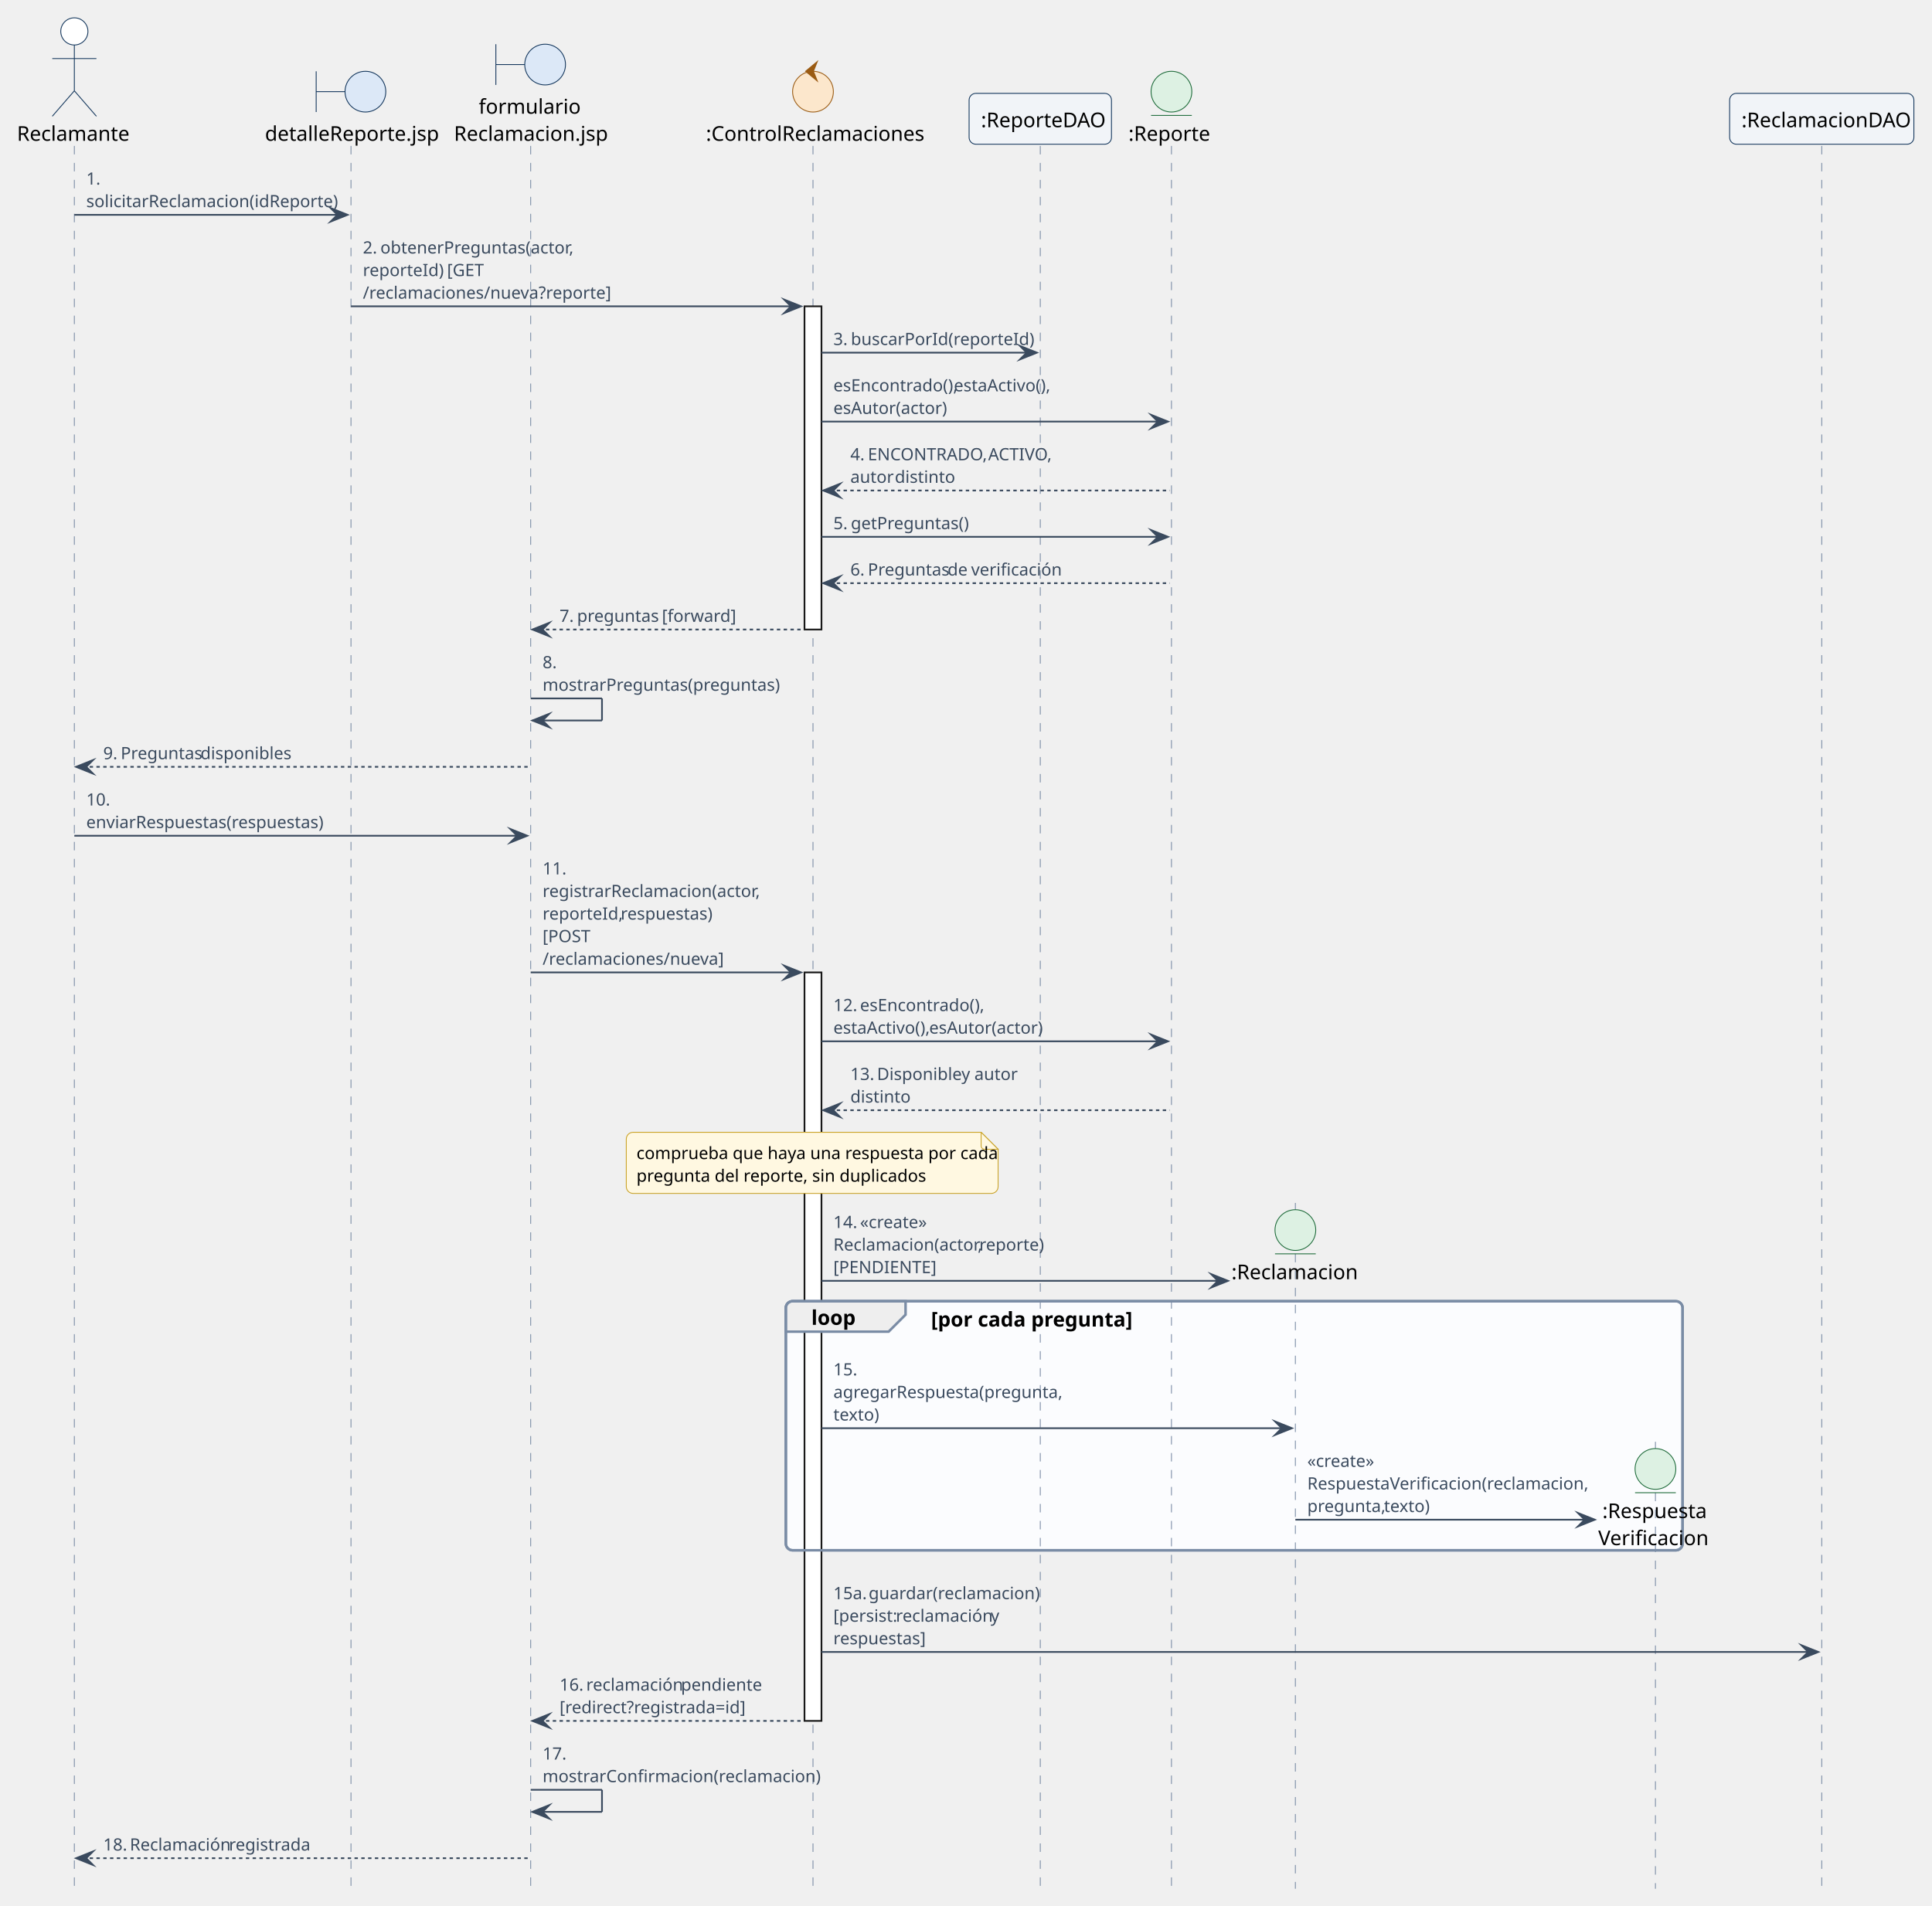
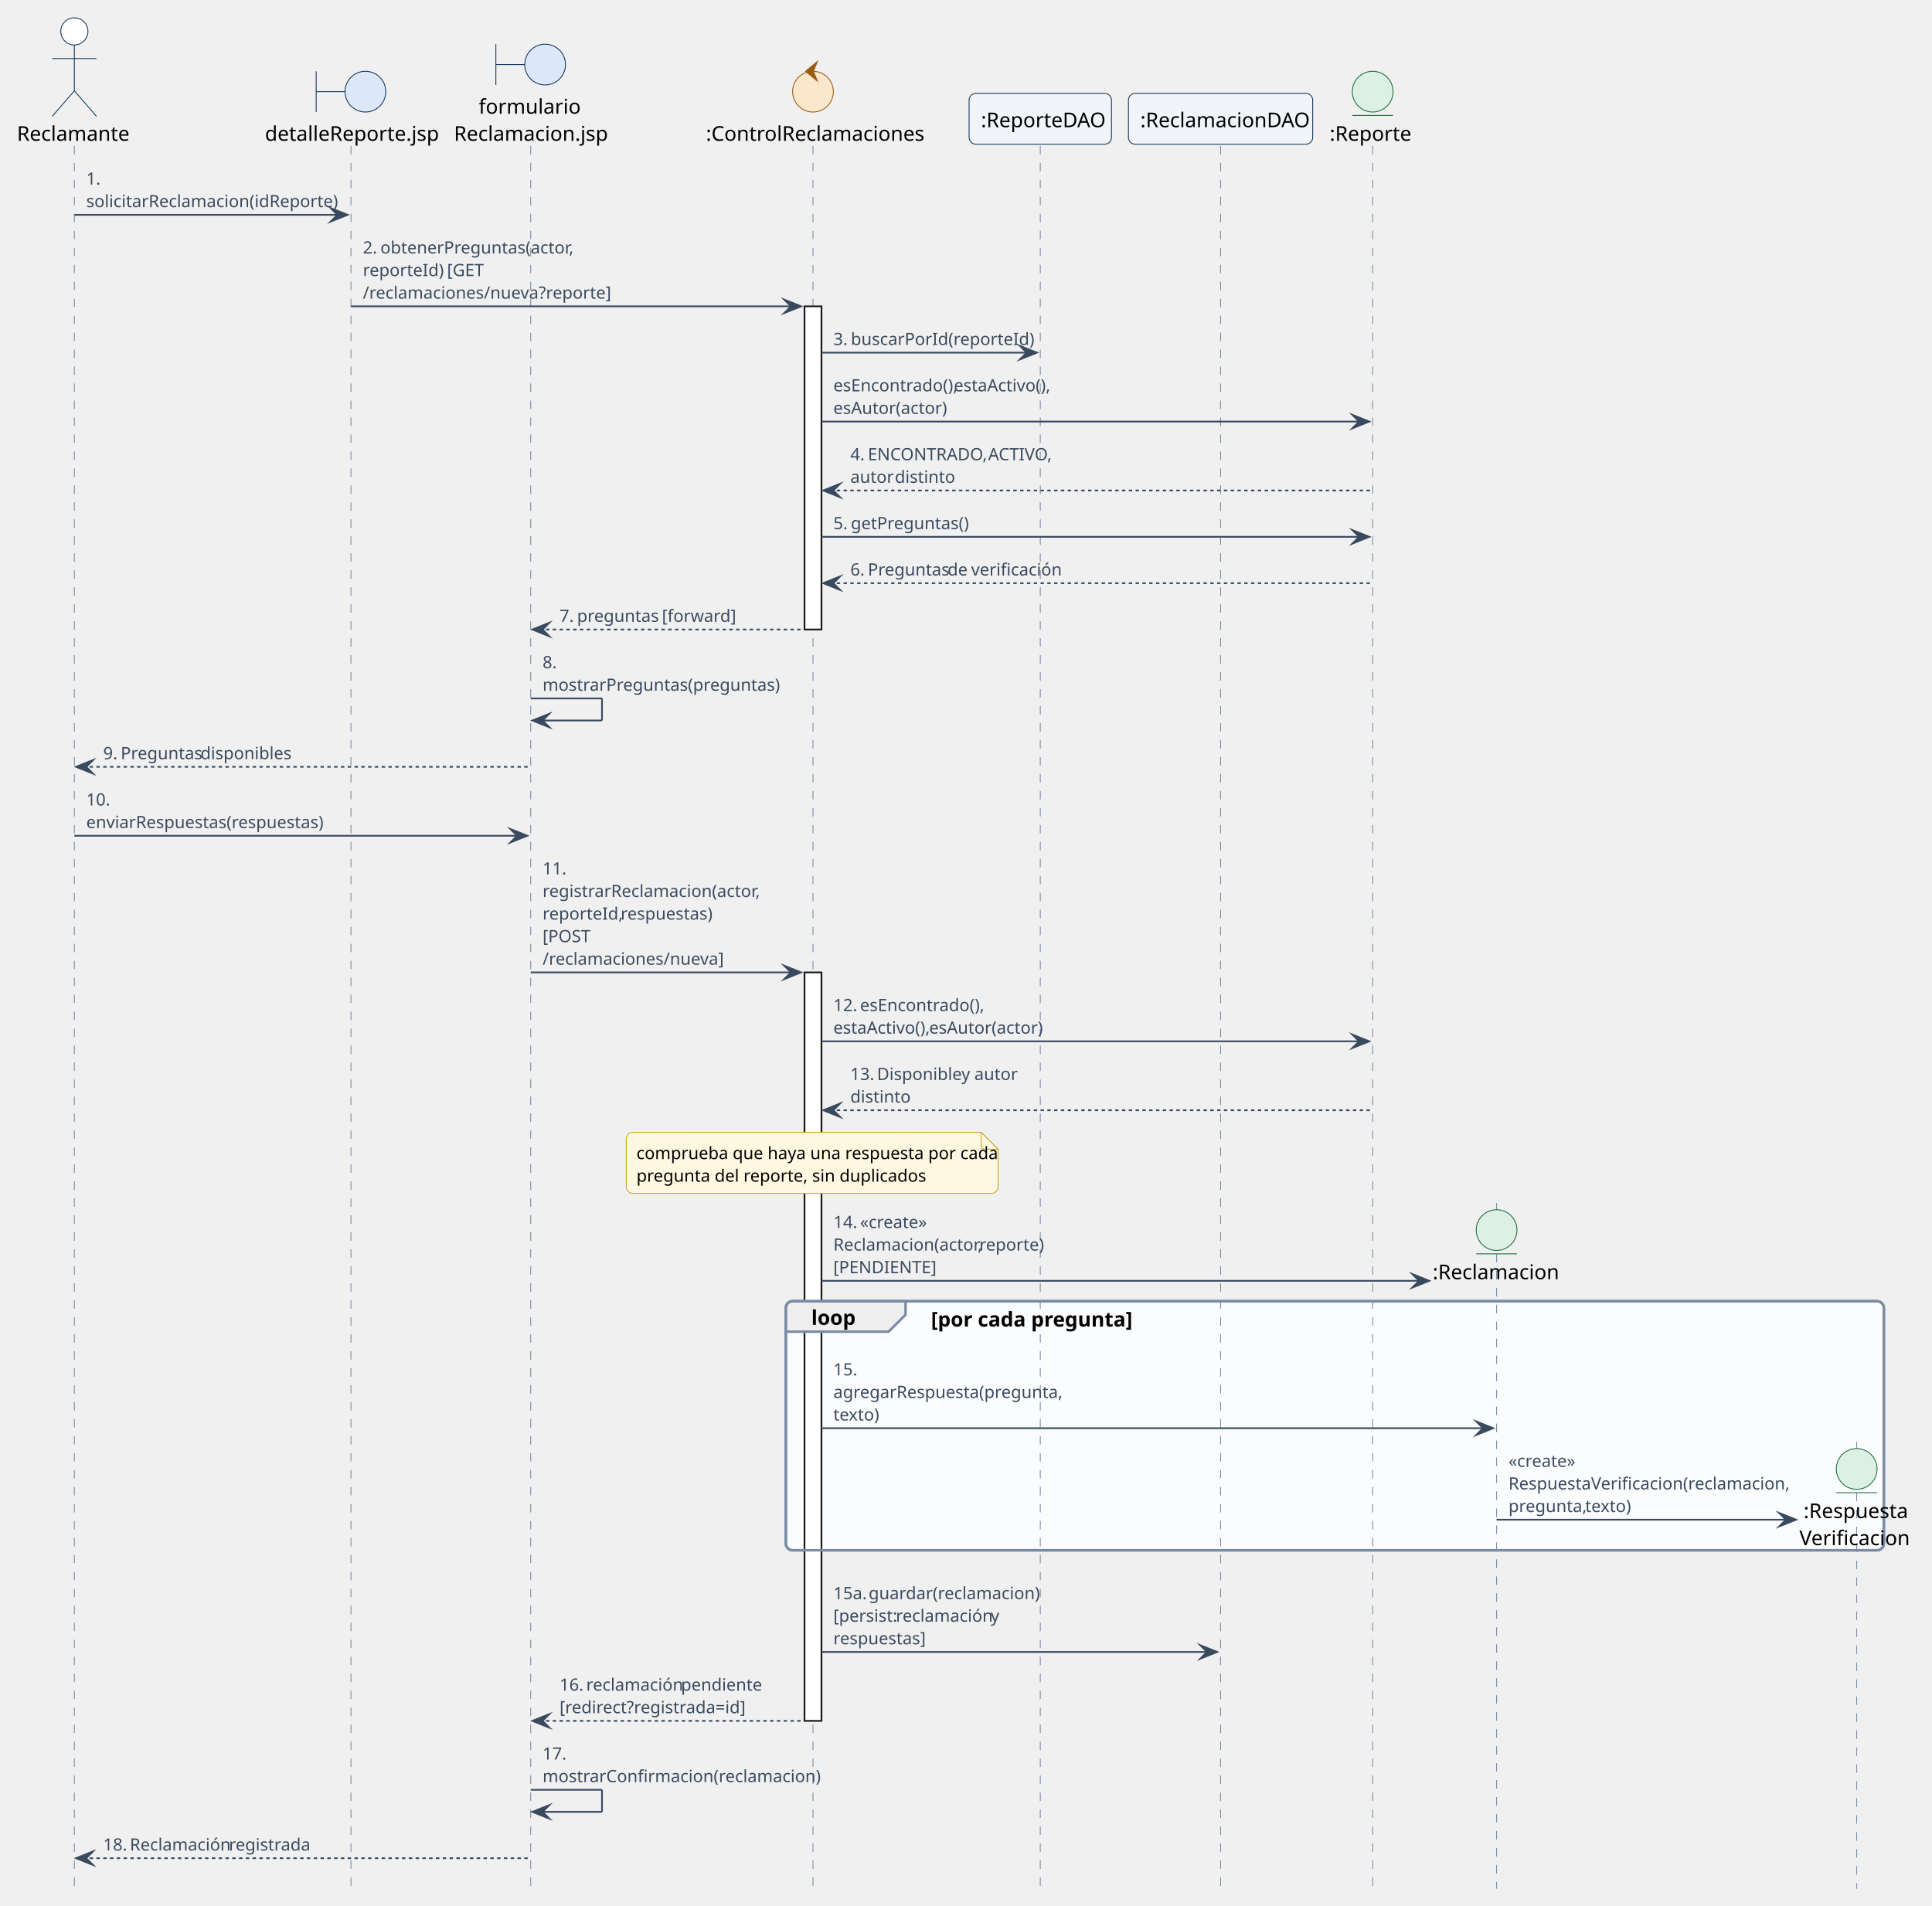
<svg xmlns="http://www.w3.org/2000/svg" version="1.1" data-diagram-type="SEQUENCE" style="width:1778px;height:1754px;background:#FFFFFF;" width="1778.125px" height="1754.688px" viewBox="0 0 1778 1754" zoomAndPan="magnify" preserveAspectRatio="none" contentStyleType="text/css">
  <defs />
  <g font-family="sans-serif" lengthAdjust="spacing">
-     <rect x="723.186" y="1197.791" width="825.298" height="229.291" fill="#FBFCFE" style="stroke:#FBFCFE;stroke-width:1.563;" rx="6.25" ry="6.25" />
-     <rect x="723.186" y="1197.791" width="825.298" height="229.291" fill="none" style="stroke:#7A8CA5;stroke-width:2.344;" rx="6.25" ry="6.25" />
+     <rect x="723.186" y="1197.791" width="1010.49" height="229.291" fill="#FBFCFE" style="stroke:#FBFCFE;stroke-width:1.563;" rx="6.25" ry="6.25" />
+     <rect x="723.186" y="1197.791" width="1010.49" height="229.291" fill="none" style="stroke:#7A8CA5;stroke-width:2.344;" rx="6.25" ry="6.25" />
    <g>
      <rect x="62.955" y="134.314" width="12.5" height="1604.34" fill="#000" fill-opacity="0" />
      <line x1="68.423" y1="134.314" x2="68.423" y2="1738.654" style="stroke:#7A8CA5;stroke-width:0.781;stroke-dasharray:7.813,7.813;" />
    </g>
    <g>
      <rect x="317.534" y="134.314" width="12.5" height="1604.34" fill="#000" fill-opacity="0" />
      <line x1="323.003" y1="134.314" x2="323.003" y2="1738.654" style="stroke:#7A8CA5;stroke-width:0.781;stroke-dasharray:7.813,7.813;" />
    </g>
    <g>
      <rect x="482.912" y="134.314" width="12.5" height="1604.34" fill="#000" fill-opacity="0" />
      <line x1="488.38" y1="134.314" x2="488.38" y2="1738.654" style="stroke:#7A8CA5;stroke-width:0.781;stroke-dasharray:7.813,7.813;" />
    </g>
    <g>
      <rect x="742.717" y="134.314" width="12.5" height="1604.34" fill="#000" fill-opacity="0" />
      <line x1="748.186" y1="134.314" x2="748.186" y2="1738.654" style="stroke:#7A8CA5;stroke-width:0.781;stroke-dasharray:7.813,7.813;" />
    </g>
    <g>
      <rect x="740.373" y="281.976" width="15.625" height="297.51" fill="#FFF" style="stroke:#181818;stroke-width:1.563;" />
    </g>
    <g>
      <rect x="740.373" y="895.123" width="15.625" height="688.995" fill="#FFF" style="stroke:#181818;stroke-width:1.563;" />
    </g>
    <g>
      <rect x="951.894" y="134.314" width="12.5" height="1604.34" fill="#000" fill-opacity="0" />
      <line x1="957.362" y1="134.314" x2="957.362" y2="1738.654" style="stroke:#7A8CA5;stroke-width:0.781;stroke-dasharray:7.813,7.813;" />
    </g>
    <g>
-       <rect x="1072.604" y="134.314" width="12.5" height="1604.34" fill="#000" fill-opacity="0" />
-       <line x1="1078.073" y1="134.314" x2="1078.073" y2="1738.654" style="stroke:#7A8CA5;stroke-width:0.781;stroke-dasharray:7.813,7.813;" />
-     </g>
-     <g>
-       <rect x="1186.649" y="1107.318" width="12.5" height="631.335" fill="#000" fill-opacity="0" />
-       <line x1="1192.117" y1="1107.318" x2="1192.117" y2="1738.654" style="stroke:#7A8CA5;stroke-width:0.781;stroke-dasharray:7.813,7.813;" />
-     </g>
-     <g>
-       <rect x="1518.015" y="1327.203" width="12.5" height="411.45" fill="#000" fill-opacity="0" />
-       <line x1="1523.483" y1="1327.203" x2="1523.483" y2="1738.654" style="stroke:#7A8CA5;stroke-width:0.781;stroke-dasharray:7.813,7.813;" />
-     </g>
-     <g>
-       <rect x="1671.071" y="134.314" width="12.5" height="1604.34" fill="#000" fill-opacity="0" />
-       <line x1="1676.54" y1="134.314" x2="1676.54" y2="1738.654" style="stroke:#7A8CA5;stroke-width:0.781;stroke-dasharray:7.813,7.813;" />
+       <rect x="1117.815" y="134.314" width="12.5" height="1604.34" fill="#000" fill-opacity="0" />
+       <line x1="1123.283" y1="134.314" x2="1123.283" y2="1738.654" style="stroke:#7A8CA5;stroke-width:0.781;stroke-dasharray:7.813,7.813;" />
+     </g>
+     <g>
+       <rect x="1257.797" y="134.314" width="12.5" height="1604.34" fill="#000" fill-opacity="0" />
+       <line x1="1263.266" y1="134.314" x2="1263.266" y2="1738.654" style="stroke:#7A8CA5;stroke-width:0.781;stroke-dasharray:7.813,7.813;" />
+     </g>
+     <g>
+       <rect x="1371.841" y="1107.318" width="12.5" height="631.335" fill="#000" fill-opacity="0" />
+       <line x1="1377.31" y1="1107.318" x2="1377.31" y2="1738.654" style="stroke:#7A8CA5;stroke-width:0.781;stroke-dasharray:7.813,7.813;" />
+     </g>
+     <g>
+       <rect x="1703.207" y="1327.203" width="12.5" height="411.45" fill="#000" fill-opacity="0" />
+       <line x1="1708.676" y1="1327.203" x2="1708.676" y2="1738.654" style="stroke:#7A8CA5;stroke-width:0.781;stroke-dasharray:7.813,7.813;" />
    </g>
    <text x="15.625" y="129.608" fill="#000" font-size="18.75" textLength="96.222" font-family="'Segoe UI'">Reclamante</text>
    <ellipse cx="68.423" cy="28.906" rx="12.5" ry="12.5" fill="#FFF" style="stroke:#12355B;stroke-width:0.781;" />
    <path d="M68.423,41.406 L68.423,83.594 M48.111,53.906 L88.736,53.906 M68.423,83.594 L48.111,107.031 M68.423,83.594 L88.736,107.031" style="stroke:#12355B;stroke-width:0.781;" fill="none" />
    <text x="243.855" y="129.608" fill="#000" font-size="18.75" textLength="148.92" font-family="'Segoe UI'">detalleReporte.jsp</text>
    <path d="M290.971,65.625 L290.971,103.125 M290.971,84.375 L317.534,84.375" style="stroke:#12355B;stroke-width:0.781;" fill="none" />
    <ellipse cx="336.284" cy="84.375" rx="18.75" ry="18.75" fill="#DCE8F7" style="stroke:#12355B;stroke-width:0.781;" />
    <text x="440.562" y="104.669" fill="#000" font-size="18.75" textLength="86.261" font-family="'Segoe UI'">formulario</text>
    <text x="417.775" y="129.608" fill="#000" font-size="18.75" textLength="131.836" font-family="'Segoe UI'">Reclamacion.jsp</text>
    <path d="M456.349,40.686 L456.349,78.186 M456.349,59.436 L482.912,59.436" style="stroke:#12355B;stroke-width:0.781;" fill="none" />
    <ellipse cx="501.662" cy="59.436" rx="18.75" ry="18.75" fill="#DCE8F7" style="stroke:#12355B;stroke-width:0.781;" />
    <text x="649.657" y="129.608" fill="#000" font-size="18.75" textLength="187.683" font-family="'Segoe UI'">:ControlReclamaciones</text>
    <ellipse cx="748.186" cy="84.375" rx="18.75" ry="18.75" fill="#FCE7CC" style="stroke:#9A5B13;stroke-width:0.781;" />
    <polygon points="741.936,65.625,751.311,57.813,748.186,65.625,751.311,73.438,741.936,65.625" fill="#9A5B13" style="stroke:#9A5B13;stroke-width:1.563;stroke-linejoin:miter;stroke-miterlimit:10;" />
    <rect x="891.85" y="85.938" width="131.024" height="46.814" fill="#F1F4F8" style="stroke:#12355B;stroke-width:0.781;" rx="6.25" ry="6.25" />
    <text x="902.788" y="117.108" fill="#000" font-size="18.75" textLength="109.149" font-family="'Segoe UI'">:ReporteDAO</text>
-     <text x="1038.499" y="129.608" fill="#000" font-size="18.75" textLength="69.772" font-family="'Segoe UI'">:Reporte</text>
-     <ellipse cx="1078.073" cy="84.375" rx="18.75" ry="18.75" fill="#DDF1E3" style="stroke:#1E6B3A;stroke-width:0.781;" />
-     <line x1="1059.323" y1="106.25" x2="1096.823" y2="106.25" style="stroke:#1E6B3A;stroke-width:0.781;" />
-     <rect x="1591.756" y="85.938" width="169.568" height="46.814" fill="#F1F4F8" style="stroke:#12355B;stroke-width:0.781;" rx="6.25" ry="6.25" />
-     <text x="1602.693" y="117.108" fill="#000" font-size="18.75" textLength="147.693" font-family="'Segoe UI'">:ReclamacionDAO</text>
+     <rect x="1038.499" y="85.938" width="169.568" height="46.814" fill="#F1F4F8" style="stroke:#12355B;stroke-width:0.781;" rx="6.25" ry="6.25" />
+     <text x="1049.437" y="117.108" fill="#000" font-size="18.75" textLength="147.693" font-family="'Segoe UI'">:ReclamacionDAO</text>
+     <text x="1223.692" y="129.608" fill="#000" font-size="18.75" textLength="69.772" font-family="'Segoe UI'">:Reporte</text>
+     <ellipse cx="1263.266" cy="84.375" rx="18.75" ry="18.75" fill="#DDF1E3" style="stroke:#1E6B3A;stroke-width:0.781;" />
+     <line x1="1244.516" y1="106.25" x2="1282.016" y2="106.25" style="stroke:#1E6B3A;stroke-width:0.781;" />
    <polygon points="304.253,191.504,319.878,197.754,304.253,204.004,310.503,197.754" fill="#3A4A5E" style="stroke:#3A4A5E;stroke-width:1.563;stroke-linejoin:miter;stroke-miterlimit:10;" />
    <line x1="68.423" y1="197.754" x2="313.628" y2="197.754" style="stroke:#3A4A5E;stroke-width:1.563;" />
    <text x="79.361" y="169.925" fill="#3A4A5E" font-size="15.625" textLength="11.81" font-family="'Segoe UI'">1.</text>
    <text x="79.361" y="190.707" fill="#3A4A5E" font-size="15.625" textLength="217.079" font-family="'Segoe UI'">solicitarReclamacion(idReporte)</text>
    <polygon points="721.623,275.726,737.248,281.976,721.623,288.226,727.873,281.976" fill="#3A4A5E" style="stroke:#3A4A5E;stroke-width:1.563;stroke-linejoin:miter;stroke-miterlimit:10;" />
    <line x1="323.003" y1="281.976" x2="730.998" y2="281.976" style="stroke:#3A4A5E;stroke-width:1.563;" />
    <text x="333.94" y="233.365" fill="#3A4A5E" font-size="15.625" textLength="11.81" font-family="'Segoe UI'">2.</text>
    <text x="345.75" y="233.365" fill="#3A4A5E" font-size="15.625" font-family="'Segoe UI'"> </text>
    <text x="350.031" y="233.365" fill="#3A4A5E" font-size="15.625" textLength="166.519" font-family="'Segoe UI'">obtenerPreguntas(actor,</text>
    <text x="333.94" y="254.147" fill="#3A4A5E" font-size="15.625" textLength="68.916" font-family="'Segoe UI'">reporteId)</text>
    <text x="402.856" y="254.147" fill="#3A4A5E" font-size="15.625" textLength="8.56" font-family="'Segoe UI'">  </text>
    <text x="411.417" y="254.147" fill="#3A4A5E" font-size="15.625" textLength="31.525" font-family="'Segoe UI'">[GET</text>
    <text x="333.94" y="274.93" fill="#3A4A5E" font-size="15.625" textLength="213.791" font-family="'Segoe UI'">/reclamaciones/nueva?reporte]</text>
    <polygon points="938.612,318.384,954.237,324.634,938.612,330.884,944.862,324.634" fill="#3A4A5E" style="stroke:#3A4A5E;stroke-width:1.563;stroke-linejoin:miter;stroke-miterlimit:10;" />
    <line x1="755.998" y1="324.634" x2="947.987" y2="324.634" style="stroke:#3A4A5E;stroke-width:1.563;" />
    <text x="766.936" y="317.587" fill="#3A4A5E" font-size="15.625" textLength="11.81" font-family="'Segoe UI'">3.</text>
    <text x="778.746" y="317.587" fill="#3A4A5E" font-size="15.625" font-family="'Segoe UI'"> </text>
    <text x="783.026" y="317.587" fill="#3A4A5E" font-size="15.625" textLength="155.586" font-family="'Segoe UI'">buscarPorId(reporteId)</text>
-     <polygon points="1059.323,381.824,1074.948,388.074,1059.323,394.324,1065.573,388.074" fill="#3A4A5E" style="stroke:#3A4A5E;stroke-width:1.563;stroke-linejoin:miter;stroke-miterlimit:10;" />
-     <line x1="755.998" y1="388.074" x2="1068.698" y2="388.074" style="stroke:#3A4A5E;stroke-width:1.563;" />
+     <polygon points="1244.516,381.824,1260.141,388.074,1244.516,394.324,1250.766,388.074" fill="#3A4A5E" style="stroke:#3A4A5E;stroke-width:1.563;stroke-linejoin:miter;stroke-miterlimit:10;" />
+     <line x1="755.998" y1="388.074" x2="1253.891" y2="388.074" style="stroke:#3A4A5E;stroke-width:1.563;" />
    <text x="766.936" y="360.245" fill="#3A4A5E" font-size="15.625" textLength="106.613" font-family="'Segoe UI'">esEncontrado(),</text>
    <text x="873.549" y="360.245" fill="#3A4A5E" font-size="15.625" font-family="'Segoe UI'"> </text>
    <text x="877.829" y="360.245" fill="#3A4A5E" font-size="15.625" textLength="83.878" font-family="'Segoe UI'">estaActivo(),</text>
    <text x="766.936" y="381.027" fill="#3A4A5E" font-size="15.625" textLength="98.083" font-family="'Segoe UI'">esAutor(actor)</text>
    <polygon points="773.186,445.264,757.561,451.514,773.186,457.764,766.936,451.514" fill="#3A4A5E" style="stroke:#3A4A5E;stroke-width:1.563;stroke-linejoin:miter;stroke-miterlimit:10;" />
-     <line x1="763.811" y1="451.514" x2="1076.511" y2="451.514" style="stroke:#3A4A5E;stroke-width:1.563;stroke-dasharray:3.125,3.125;" />
+     <line x1="763.811" y1="451.514" x2="1261.703" y2="451.514" style="stroke:#3A4A5E;stroke-width:1.563;stroke-dasharray:3.125,3.125;" />
    <text x="782.561" y="423.685" fill="#3A4A5E" font-size="15.625" textLength="11.81" font-family="'Segoe UI'">4.</text>
    <text x="794.371" y="423.685" fill="#3A4A5E" font-size="15.625" font-family="'Segoe UI'"> </text>
    <text x="798.651" y="423.685" fill="#3A4A5E" font-size="15.625" textLength="106.468" font-family="'Segoe UI'">ENCONTRADO,</text>
    <text x="905.119" y="423.685" fill="#3A4A5E" font-size="15.625" font-family="'Segoe UI'"> </text>
    <text x="909.399" y="423.685" fill="#3A4A5E" font-size="15.625" textLength="56.969" font-family="'Segoe UI'">ACTIVO,</text>
    <text x="782.561" y="444.467" fill="#3A4A5E" font-size="15.625" textLength="36.674" font-family="'Segoe UI'">autor</text>
    <text x="819.235" y="444.467" fill="#3A4A5E" font-size="15.625" font-family="'Segoe UI'"> </text>
    <text x="823.515" y="444.467" fill="#3A4A5E" font-size="15.625" textLength="51.987" font-family="'Segoe UI'">distinto</text>
-     <polygon points="1059.323,487.921,1074.948,494.171,1059.323,500.421,1065.573,494.171" fill="#3A4A5E" style="stroke:#3A4A5E;stroke-width:1.563;stroke-linejoin:miter;stroke-miterlimit:10;" />
-     <line x1="755.998" y1="494.171" x2="1068.698" y2="494.171" style="stroke:#3A4A5E;stroke-width:1.563;" />
+     <polygon points="1244.516,487.921,1260.141,494.171,1244.516,500.421,1250.766,494.171" fill="#3A4A5E" style="stroke:#3A4A5E;stroke-width:1.563;stroke-linejoin:miter;stroke-miterlimit:10;" />
+     <line x1="755.998" y1="494.171" x2="1253.891" y2="494.171" style="stroke:#3A4A5E;stroke-width:1.563;" />
    <text x="766.936" y="487.125" fill="#3A4A5E" font-size="15.625" textLength="11.81" font-family="'Segoe UI'">5.</text>
    <text x="778.746" y="487.125" fill="#3A4A5E" font-size="15.625" font-family="'Segoe UI'"> </text>
    <text x="783.026" y="487.125" fill="#3A4A5E" font-size="15.625" textLength="101.212" font-family="'Segoe UI'">getPreguntas()</text>
    <polygon points="773.186,530.579,757.561,536.829,773.186,543.079,766.936,536.829" fill="#3A4A5E" style="stroke:#3A4A5E;stroke-width:1.563;stroke-linejoin:miter;stroke-miterlimit:10;" />
-     <line x1="763.811" y1="536.829" x2="1076.511" y2="536.829" style="stroke:#3A4A5E;stroke-width:1.563;stroke-dasharray:3.125,3.125;" />
+     <line x1="763.811" y1="536.829" x2="1261.703" y2="536.829" style="stroke:#3A4A5E;stroke-width:1.563;stroke-dasharray:3.125,3.125;" />
    <text x="782.561" y="529.782" fill="#3A4A5E" font-size="15.625" textLength="11.81" font-family="'Segoe UI'">6.</text>
    <text x="794.371" y="529.782" fill="#3A4A5E" font-size="15.625" font-family="'Segoe UI'"> </text>
    <text x="798.651" y="529.782" fill="#3A4A5E" font-size="15.625" textLength="69.115" font-family="'Segoe UI'">Preguntas</text>
    <text x="867.766" y="529.782" fill="#3A4A5E" font-size="15.625" font-family="'Segoe UI'"> </text>
    <text x="872.046" y="529.782" fill="#3A4A5E" font-size="15.625" textLength="17.372" font-family="'Segoe UI'">de</text>
    <text x="889.418" y="529.782" fill="#3A4A5E" font-size="15.625" font-family="'Segoe UI'"> </text>
    <text x="893.698" y="529.782" fill="#3A4A5E" font-size="15.625" textLength="77.713" font-family="'Segoe UI'">verificación</text>
    <polygon points="505.568,573.236,489.943,579.486,505.568,585.736,499.318,579.486" fill="#3A4A5E" style="stroke:#3A4A5E;stroke-width:1.563;stroke-linejoin:miter;stroke-miterlimit:10;" />
    <line x1="496.193" y1="579.486" x2="738.811" y2="579.486" style="stroke:#3A4A5E;stroke-width:1.563;stroke-dasharray:3.125,3.125;" />
    <text x="514.943" y="572.44" fill="#3A4A5E" font-size="15.625" textLength="11.81" font-family="'Segoe UI'">7.</text>
    <text x="526.753" y="572.44" fill="#3A4A5E" font-size="15.625" font-family="'Segoe UI'"> </text>
    <text x="531.033" y="572.44" fill="#3A4A5E" font-size="15.625" textLength="69.55" font-family="'Segoe UI'">preguntas</text>
    <text x="600.583" y="572.44" fill="#3A4A5E" font-size="15.625" textLength="8.56" font-family="'Segoe UI'">  </text>
    <text x="609.143" y="572.44" fill="#3A4A5E" font-size="15.625" textLength="62.782" font-family="'Segoe UI'">[forward]</text>
    <line x1="488.38" y1="642.926" x2="554.005" y2="642.926" style="stroke:#3A4A5E;stroke-width:1.563;" />
    <line x1="554.005" y1="642.926" x2="554.005" y2="663.239" style="stroke:#3A4A5E;stroke-width:1.563;" />
    <line x1="489.943" y1="663.239" x2="554.005" y2="663.239" style="stroke:#3A4A5E;stroke-width:1.563;" />
    <polygon points="505.568,656.989,489.943,663.239,505.568,669.489,499.318,663.239" fill="#3A4A5E" style="stroke:#3A4A5E;stroke-width:1.563;stroke-linejoin:miter;stroke-miterlimit:10;" />
    <text x="499.318" y="615.097" fill="#3A4A5E" font-size="15.625" textLength="11.81" font-family="'Segoe UI'">8.</text>
    <text x="499.318" y="635.88" fill="#3A4A5E" font-size="15.625" textLength="201.447" font-family="'Segoe UI'">mostrarPreguntas(preguntas)</text>
    <polygon points="85.611,699.646,69.986,705.896,85.611,712.146,79.361,705.896" fill="#3A4A5E" style="stroke:#3A4A5E;stroke-width:1.563;stroke-linejoin:miter;stroke-miterlimit:10;" />
    <line x1="76.236" y1="705.896" x2="486.818" y2="705.896" style="stroke:#3A4A5E;stroke-width:1.563;stroke-dasharray:3.125,3.125;" />
    <text x="94.986" y="698.849" fill="#3A4A5E" font-size="15.625" textLength="11.81" font-family="'Segoe UI'">9.</text>
    <text x="106.796" y="698.849" fill="#3A4A5E" font-size="15.625" font-family="'Segoe UI'"> </text>
    <text x="111.076" y="698.849" fill="#3A4A5E" font-size="15.625" textLength="69.115" font-family="'Segoe UI'">Preguntas</text>
    <text x="180.191" y="698.849" fill="#3A4A5E" font-size="15.625" font-family="'Segoe UI'"> </text>
    <text x="184.471" y="698.849" fill="#3A4A5E" font-size="15.625" textLength="78.354" font-family="'Segoe UI'">disponibles</text>
    <polygon points="469.63,763.086,485.255,769.336,469.63,775.586,475.88,769.336" fill="#3A4A5E" style="stroke:#3A4A5E;stroke-width:1.563;stroke-linejoin:miter;stroke-miterlimit:10;" />
    <line x1="68.423" y1="769.336" x2="479.005" y2="769.336" style="stroke:#3A4A5E;stroke-width:1.563;" />
    <text x="79.361" y="741.507" fill="#3A4A5E" font-size="15.625" textLength="20.233" font-family="'Segoe UI'">10.</text>
    <text x="79.361" y="762.289" fill="#3A4A5E" font-size="15.625" textLength="200.882" font-family="'Segoe UI'">enviarRespuestas(respuestas)</text>
    <polygon points="721.623,888.873,737.248,895.123,721.623,901.373,727.873,895.123" fill="#3A4A5E" style="stroke:#3A4A5E;stroke-width:1.563;stroke-linejoin:miter;stroke-miterlimit:10;" />
    <line x1="488.38" y1="895.123" x2="730.998" y2="895.123" style="stroke:#3A4A5E;stroke-width:1.563;" />
    <text x="499.318" y="804.947" fill="#3A4A5E" font-size="15.625" textLength="20.233" font-family="'Segoe UI'">11.</text>
    <text x="499.318" y="825.729" fill="#3A4A5E" font-size="15.625" textLength="187.355" font-family="'Segoe UI'">registrarReclamacion(actor,</text>
    <text x="499.318" y="846.512" fill="#3A4A5E" font-size="15.625" textLength="67.589" font-family="'Segoe UI'">reporteId,</text>
    <text x="566.907" y="846.512" fill="#3A4A5E" font-size="15.625" font-family="'Segoe UI'"> </text>
    <text x="571.187" y="846.512" fill="#3A4A5E" font-size="15.625" textLength="77.652" font-family="'Segoe UI'">respuestas)</text>
    <text x="499.318" y="867.294" fill="#3A4A5E" font-size="15.625" textLength="41.733" font-family="'Segoe UI'">[POST</text>
    <text x="499.318" y="888.077" fill="#3A4A5E" font-size="15.625" textLength="155.945" font-family="'Segoe UI'">/reclamaciones/nueva]</text>
-     <polygon points="1059.323,952.313,1074.948,958.563,1059.323,964.813,1065.573,958.563" fill="#3A4A5E" style="stroke:#3A4A5E;stroke-width:1.563;stroke-linejoin:miter;stroke-miterlimit:10;" />
-     <line x1="755.998" y1="958.563" x2="1068.698" y2="958.563" style="stroke:#3A4A5E;stroke-width:1.563;" />
+     <polygon points="1244.516,952.313,1260.141,958.563,1244.516,964.813,1250.766,958.563" fill="#3A4A5E" style="stroke:#3A4A5E;stroke-width:1.563;stroke-linejoin:miter;stroke-miterlimit:10;" />
+     <line x1="755.998" y1="958.563" x2="1253.891" y2="958.563" style="stroke:#3A4A5E;stroke-width:1.563;" />
    <text x="766.936" y="930.734" fill="#3A4A5E" font-size="15.625" textLength="20.233" font-family="'Segoe UI'">12.</text>
    <text x="787.169" y="930.734" fill="#3A4A5E" font-size="15.625" font-family="'Segoe UI'"> </text>
    <text x="791.449" y="930.734" fill="#3A4A5E" font-size="15.625" textLength="106.613" font-family="'Segoe UI'">esEncontrado(),</text>
    <text x="766.936" y="951.517" fill="#3A4A5E" font-size="15.625" textLength="83.878" font-family="'Segoe UI'">estaActivo(),</text>
    <text x="850.813" y="951.517" fill="#3A4A5E" font-size="15.625" font-family="'Segoe UI'"> </text>
    <text x="855.093" y="951.517" fill="#3A4A5E" font-size="15.625" textLength="98.083" font-family="'Segoe UI'">esAutor(actor)</text>
    <polygon points="773.186,1015.753,757.561,1022.003,773.186,1028.253,766.936,1022.003" fill="#3A4A5E" style="stroke:#3A4A5E;stroke-width:1.563;stroke-linejoin:miter;stroke-miterlimit:10;" />
-     <line x1="763.811" y1="1022.003" x2="1076.511" y2="1022.003" style="stroke:#3A4A5E;stroke-width:1.563;stroke-dasharray:3.125,3.125;" />
+     <line x1="763.811" y1="1022.003" x2="1261.703" y2="1022.003" style="stroke:#3A4A5E;stroke-width:1.563;stroke-dasharray:3.125,3.125;" />
    <text x="782.561" y="994.174" fill="#3A4A5E" font-size="15.625" textLength="20.233" font-family="'Segoe UI'">13.</text>
    <text x="802.794" y="994.174" fill="#3A4A5E" font-size="15.625" font-family="'Segoe UI'"> </text>
    <text x="807.074" y="994.174" fill="#3A4A5E" font-size="15.625" textLength="73.479" font-family="'Segoe UI'">Disponible</text>
    <text x="880.553" y="994.174" fill="#3A4A5E" font-size="15.625" font-family="'Segoe UI'"> </text>
    <text x="884.833" y="994.174" fill="#3A4A5E" font-size="15.625" font-family="'Segoe UI'">y</text>
    <text x="892.393" y="994.174" fill="#3A4A5E" font-size="15.625" font-family="'Segoe UI'"> </text>
    <text x="896.674" y="994.174" fill="#3A4A5E" font-size="15.625" textLength="36.674" font-family="'Segoe UI'">autor</text>
    <text x="782.561" y="1014.957" fill="#3A4A5E" font-size="15.625" textLength="51.987" font-family="'Segoe UI'">distinto</text>
    <path d="M576.365,1048.566 L576.365,1092.316 A6.25,6.25 0 0 0 582.615,1098.566 L912.302,1098.566 A6.25,6.25 0 0 0 918.552,1092.316 L918.552,1057.941 L902.927,1042.316 L582.615,1042.316 A6.25,6.25 0 0 0 576.365,1048.566" style="stroke:#C9A227;stroke-width:0.781;" fill="#FFF8E1" />
    <path d="M902.927,1042.316 L902.927,1054.816 A3.125,3.125 0 0 0 906.052,1057.941 L918.552,1057.941 L902.927,1042.316" style="stroke:#C9A227;stroke-width:0.781;" fill="#FFF8E1" />
    <text x="585.74" y="1066.989" fill="#000" font-size="15.625" textLength="310.829" font-family="'Segoe UI'">comprueba que haya una respuesta por cada</text>
    <text x="585.74" y="1087.772" fill="#000" font-size="15.625" textLength="249.634" font-family="'Segoe UI'">pregunta del reporte, sin duplicados</text>
-     <text x="1133.272" y="1177.551" fill="#000" font-size="18.75" textLength="108.316" font-family="'Segoe UI'">:Reclamacion</text>
-     <ellipse cx="1192.117" cy="1132.318" rx="18.75" ry="18.75" fill="#DDF1E3" style="stroke:#1E6B3A;stroke-width:0.781;" />
-     <line x1="1173.367" y1="1154.193" x2="1210.867" y2="1154.193" style="stroke:#1E6B3A;stroke-width:0.781;" />
-     <polygon points="1114.522,1172.791,1130.147,1179.041,1114.522,1185.291,1120.772,1179.041" fill="#3A4A5E" style="stroke:#3A4A5E;stroke-width:1.563;stroke-linejoin:miter;stroke-miterlimit:10;" />
-     <line x1="755.998" y1="1179.041" x2="1123.897" y2="1179.041" style="stroke:#3A4A5E;stroke-width:1.563;" />
+     <text x="1318.465" y="1177.551" fill="#000" font-size="18.75" textLength="108.316" font-family="'Segoe UI'">:Reclamacion</text>
+     <ellipse cx="1377.31" cy="1132.318" rx="18.75" ry="18.75" fill="#DDF1E3" style="stroke:#1E6B3A;stroke-width:0.781;" />
+     <line x1="1358.56" y1="1154.193" x2="1396.06" y2="1154.193" style="stroke:#1E6B3A;stroke-width:0.781;" />
+     <polygon points="1299.715,1172.791,1315.34,1179.041,1299.715,1185.291,1305.965,1179.041" fill="#3A4A5E" style="stroke:#3A4A5E;stroke-width:1.563;stroke-linejoin:miter;stroke-miterlimit:10;" />
+     <line x1="755.998" y1="1179.041" x2="1309.09" y2="1179.041" style="stroke:#3A4A5E;stroke-width:1.563;" />
    <text x="766.936" y="1130.429" fill="#3A4A5E" font-size="15.625" textLength="20.233" font-family="'Segoe UI'">14.</text>
    <text x="787.169" y="1130.429" fill="#3A4A5E" font-size="15.625" font-family="'Segoe UI'"> </text>
    <text x="791.449" y="1130.429" fill="#3A4A5E" font-size="15.625" textLength="58.044" font-family="'Segoe UI'">«create»</text>
    <text x="766.936" y="1151.212" fill="#3A4A5E" font-size="15.625" textLength="130.028" font-family="'Segoe UI'">Reclamacion(actor,</text>
    <text x="896.964" y="1151.212" fill="#3A4A5E" font-size="15.625" font-family="'Segoe UI'"> </text>
    <text x="901.244" y="1151.212" fill="#3A4A5E" font-size="15.625" textLength="55.557" font-family="'Segoe UI'">reporte)</text>
    <text x="766.936" y="1171.994" fill="#3A4A5E" font-size="15.625" textLength="88.57" font-family="'Segoe UI'">[PENDIENTE]</text>
    <path d="M729.436,1197.791 L833.379,1197.791 L833.379,1210.229 L817.754,1225.854 L723.186,1225.854 L723.186,1204.041 A6.25,6.25 0 0 1 729.436,1197.791" style="stroke:#7A8CA5;stroke-width:2.344;" fill="#EEE" />
-     <rect x="723.186" y="1197.791" width="825.298" height="229.291" fill="none" style="stroke:#7A8CA5;stroke-width:2.344;" rx="6.25" ry="6.25" />
+     <rect x="723.186" y="1197.791" width="1010.49" height="229.291" fill="none" style="stroke:#7A8CA5;stroke-width:2.344;" rx="6.25" ry="6.25" />
    <text x="746.623" y="1219.586" fill="#000" font-size="18.75" textLength="39.88" font-weight="700" font-family="'Segoe UI'">loop</text>
    <text x="856.816" y="1221.149" fill="#000" font-size="18.75" textLength="176.44" font-weight="700" font-family="'Segoe UI'">[por cada pregunta]</text>
-     <polygon points="1173.367,1308.453,1188.992,1314.703,1173.367,1320.953,1179.617,1314.703" fill="#3A4A5E" style="stroke:#3A4A5E;stroke-width:1.563;stroke-linejoin:miter;stroke-miterlimit:10;" />
-     <line x1="755.998" y1="1314.703" x2="1182.742" y2="1314.703" style="stroke:#3A4A5E;stroke-width:1.563;" />
+     <polygon points="1358.56,1308.453,1374.185,1314.703,1358.56,1320.953,1364.81,1314.703" fill="#3A4A5E" style="stroke:#3A4A5E;stroke-width:1.563;stroke-linejoin:miter;stroke-miterlimit:10;" />
+     <line x1="755.998" y1="1314.703" x2="1367.935" y2="1314.703" style="stroke:#3A4A5E;stroke-width:1.563;" />
    <text x="766.936" y="1266.092" fill="#3A4A5E" font-size="15.625" textLength="20.233" font-family="'Segoe UI'">15.</text>
    <text x="766.936" y="1286.874" fill="#3A4A5E" font-size="15.625" textLength="194.58" font-family="'Segoe UI'">agregarRespuesta(pregunta,</text>
    <text x="766.936" y="1307.657" fill="#3A4A5E" font-size="15.625" textLength="39.803" font-family="'Segoe UI'">texto)</text>
-     <text x="1474.631" y="1397.437" fill="#000" font-size="18.75" textLength="88.33" font-family="'Segoe UI'">:Respuesta</text>
-     <text x="1470.836" y="1422.375" fill="#000" font-size="18.75" textLength="95.92" font-family="'Segoe UI'">Verificacion</text>
-     <ellipse cx="1523.483" cy="1352.203" rx="18.75" ry="18.75" fill="#DDF1E3" style="stroke:#1E6B3A;stroke-width:0.781;" />
-     <line x1="1504.733" y1="1374.078" x2="1542.233" y2="1374.078" style="stroke:#1E6B3A;stroke-width:0.781;" />
-     <polygon points="1452.086,1392.676,1467.711,1398.926,1452.086,1405.176,1458.336,1398.926" fill="#3A4A5E" style="stroke:#3A4A5E;stroke-width:1.563;stroke-linejoin:miter;stroke-miterlimit:10;" />
-     <line x1="1192.117" y1="1398.926" x2="1461.461" y2="1398.926" style="stroke:#3A4A5E;stroke-width:1.563;" />
-     <text x="1203.055" y="1350.314" fill="#3A4A5E" font-size="15.625" textLength="58.044" font-family="'Segoe UI'">«create»</text>
-     <text x="1203.055" y="1371.097" fill="#3A4A5E" font-size="15.625" textLength="241.219" font-family="'Segoe UI'">RespuestaVerificacion(reclamacion,</text>
-     <text x="1203.055" y="1391.879" fill="#3A4A5E" font-size="15.625" textLength="66.307" font-family="'Segoe UI'">pregunta,</text>
-     <text x="1269.362" y="1391.879" fill="#3A4A5E" font-size="15.625" font-family="'Segoe UI'"> </text>
-     <text x="1273.642" y="1391.879" fill="#3A4A5E" font-size="15.625" textLength="39.803" font-family="'Segoe UI'">texto)</text>
-     <polygon points="1657.79,1514.429,1673.415,1520.679,1657.79,1526.929,1664.04,1520.679" fill="#3A4A5E" style="stroke:#3A4A5E;stroke-width:1.563;stroke-linejoin:miter;stroke-miterlimit:10;" />
-     <line x1="755.998" y1="1520.679" x2="1667.165" y2="1520.679" style="stroke:#3A4A5E;stroke-width:1.563;" />
+     <text x="1659.824" y="1397.437" fill="#000" font-size="18.75" textLength="88.33" font-family="'Segoe UI'">:Respuesta</text>
+     <text x="1656.029" y="1422.375" fill="#000" font-size="18.75" textLength="95.92" font-family="'Segoe UI'">Verificacion</text>
+     <ellipse cx="1708.676" cy="1352.203" rx="18.75" ry="18.75" fill="#DDF1E3" style="stroke:#1E6B3A;stroke-width:0.781;" />
+     <line x1="1689.926" y1="1374.078" x2="1727.426" y2="1374.078" style="stroke:#1E6B3A;stroke-width:0.781;" />
+     <polygon points="1637.279,1392.676,1652.904,1398.926,1637.279,1405.176,1643.529,1398.926" fill="#3A4A5E" style="stroke:#3A4A5E;stroke-width:1.563;stroke-linejoin:miter;stroke-miterlimit:10;" />
+     <line x1="1377.31" y1="1398.926" x2="1646.654" y2="1398.926" style="stroke:#3A4A5E;stroke-width:1.563;" />
+     <text x="1388.248" y="1350.314" fill="#3A4A5E" font-size="15.625" textLength="58.044" font-family="'Segoe UI'">«create»</text>
+     <text x="1388.248" y="1371.097" fill="#3A4A5E" font-size="15.625" textLength="241.219" font-family="'Segoe UI'">RespuestaVerificacion(reclamacion,</text>
+     <text x="1388.248" y="1391.879" fill="#3A4A5E" font-size="15.625" textLength="66.307" font-family="'Segoe UI'">pregunta,</text>
+     <text x="1454.555" y="1391.879" fill="#3A4A5E" font-size="15.625" font-family="'Segoe UI'"> </text>
+     <text x="1458.835" y="1391.879" fill="#3A4A5E" font-size="15.625" textLength="39.803" font-family="'Segoe UI'">texto)</text>
+     <polygon points="1104.533,1514.429,1120.158,1520.679,1104.533,1526.929,1110.783,1520.679" fill="#3A4A5E" style="stroke:#3A4A5E;stroke-width:1.563;stroke-linejoin:miter;stroke-miterlimit:10;" />
+     <line x1="755.998" y1="1520.679" x2="1113.908" y2="1520.679" style="stroke:#3A4A5E;stroke-width:1.563;" />
    <text x="766.936" y="1472.067" fill="#3A4A5E" font-size="15.625" textLength="28.183" font-family="'Segoe UI'">15a.</text>
    <text x="795.119" y="1472.067" fill="#3A4A5E" font-size="15.625" font-family="'Segoe UI'"> </text>
    <text x="799.399" y="1472.067" fill="#3A4A5E" font-size="15.625" textLength="146.4" font-family="'Segoe UI'">guardar(reclamacion)</text>
    <text x="766.936" y="1492.85" fill="#3A4A5E" font-size="15.625" textLength="53.23" font-family="'Segoe UI'">[persist:</text>
    <text x="820.166" y="1492.85" fill="#3A4A5E" font-size="15.625" font-family="'Segoe UI'"> </text>
    <text x="824.446" y="1492.85" fill="#3A4A5E" font-size="15.625" textLength="82.962" font-family="'Segoe UI'">reclamación</text>
    <text x="907.408" y="1492.85" fill="#3A4A5E" font-size="15.625" font-family="'Segoe UI'"> </text>
    <text x="911.688" y="1492.85" fill="#3A4A5E" font-size="15.625" font-family="'Segoe UI'">y</text>
    <text x="766.936" y="1513.632" fill="#3A4A5E" font-size="15.625" textLength="77.652" font-family="'Segoe UI'">respuestas]</text>
    <polygon points="505.568,1577.869,489.943,1584.119,505.568,1590.369,499.318,1584.119" fill="#3A4A5E" style="stroke:#3A4A5E;stroke-width:1.563;stroke-linejoin:miter;stroke-miterlimit:10;" />
    <line x1="496.193" y1="1584.119" x2="738.811" y2="1584.119" style="stroke:#3A4A5E;stroke-width:1.563;stroke-dasharray:3.125,3.125;" />
    <text x="514.943" y="1556.29" fill="#3A4A5E" font-size="15.625" textLength="20.233" font-family="'Segoe UI'">16.</text>
    <text x="535.176" y="1556.29" fill="#3A4A5E" font-size="15.625" font-family="'Segoe UI'"> </text>
    <text x="539.456" y="1556.29" fill="#3A4A5E" font-size="15.625" textLength="82.962" font-family="'Segoe UI'">reclamación</text>
    <text x="622.418" y="1556.29" fill="#3A4A5E" font-size="15.625" font-family="'Segoe UI'"> </text>
    <text x="626.698" y="1556.29" fill="#3A4A5E" font-size="15.625" textLength="69.664" font-family="'Segoe UI'">pendiente</text>
    <text x="514.943" y="1577.072" fill="#3A4A5E" font-size="15.625" textLength="57.419" font-family="'Segoe UI'">[redirect</text>
    <text x="572.362" y="1577.072" fill="#3A4A5E" font-size="15.625" font-family="'Segoe UI'"> </text>
    <text x="576.642" y="1577.072" fill="#3A4A5E" font-size="15.625" textLength="104.439" font-family="'Segoe UI'">?registrada=id]</text>
    <line x1="488.38" y1="1647.559" x2="554.005" y2="1647.559" style="stroke:#3A4A5E;stroke-width:1.563;" />
    <line x1="554.005" y1="1647.559" x2="554.005" y2="1667.871" style="stroke:#3A4A5E;stroke-width:1.563;" />
    <line x1="489.943" y1="1667.871" x2="554.005" y2="1667.871" style="stroke:#3A4A5E;stroke-width:1.563;" />
    <polygon points="505.568,1661.621,489.943,1667.871,505.568,1674.121,499.318,1667.871" fill="#3A4A5E" style="stroke:#3A4A5E;stroke-width:1.563;stroke-linejoin:miter;stroke-miterlimit:10;" />
    <text x="499.318" y="1619.73" fill="#3A4A5E" font-size="15.625" textLength="20.233" font-family="'Segoe UI'">17.</text>
    <text x="499.318" y="1640.512" fill="#3A4A5E" font-size="15.625" textLength="237.93" font-family="'Segoe UI'">mostrarConfirmacion(reclamacion)</text>
    <polygon points="85.611,1704.279,69.986,1710.529,85.611,1716.779,79.361,1710.529" fill="#3A4A5E" style="stroke:#3A4A5E;stroke-width:1.563;stroke-linejoin:miter;stroke-miterlimit:10;" />
    <line x1="76.236" y1="1710.529" x2="486.818" y2="1710.529" style="stroke:#3A4A5E;stroke-width:1.563;stroke-dasharray:3.125,3.125;" />
    <text x="94.986" y="1703.482" fill="#3A4A5E" font-size="15.625" textLength="20.233" font-family="'Segoe UI'">18.</text>
    <text x="115.219" y="1703.482" fill="#3A4A5E" font-size="15.625" font-family="'Segoe UI'"> </text>
    <text x="119.499" y="1703.482" fill="#3A4A5E" font-size="15.625" textLength="86.876" font-family="'Segoe UI'">Reclamación</text>
    <text x="206.375" y="1703.482" fill="#3A4A5E" font-size="15.625" font-family="'Segoe UI'"> </text>
    <text x="210.655" y="1703.482" fill="#3A4A5E" font-size="15.625" textLength="69.046" font-family="'Segoe UI'">registrada</text>
  </g>
</svg>
